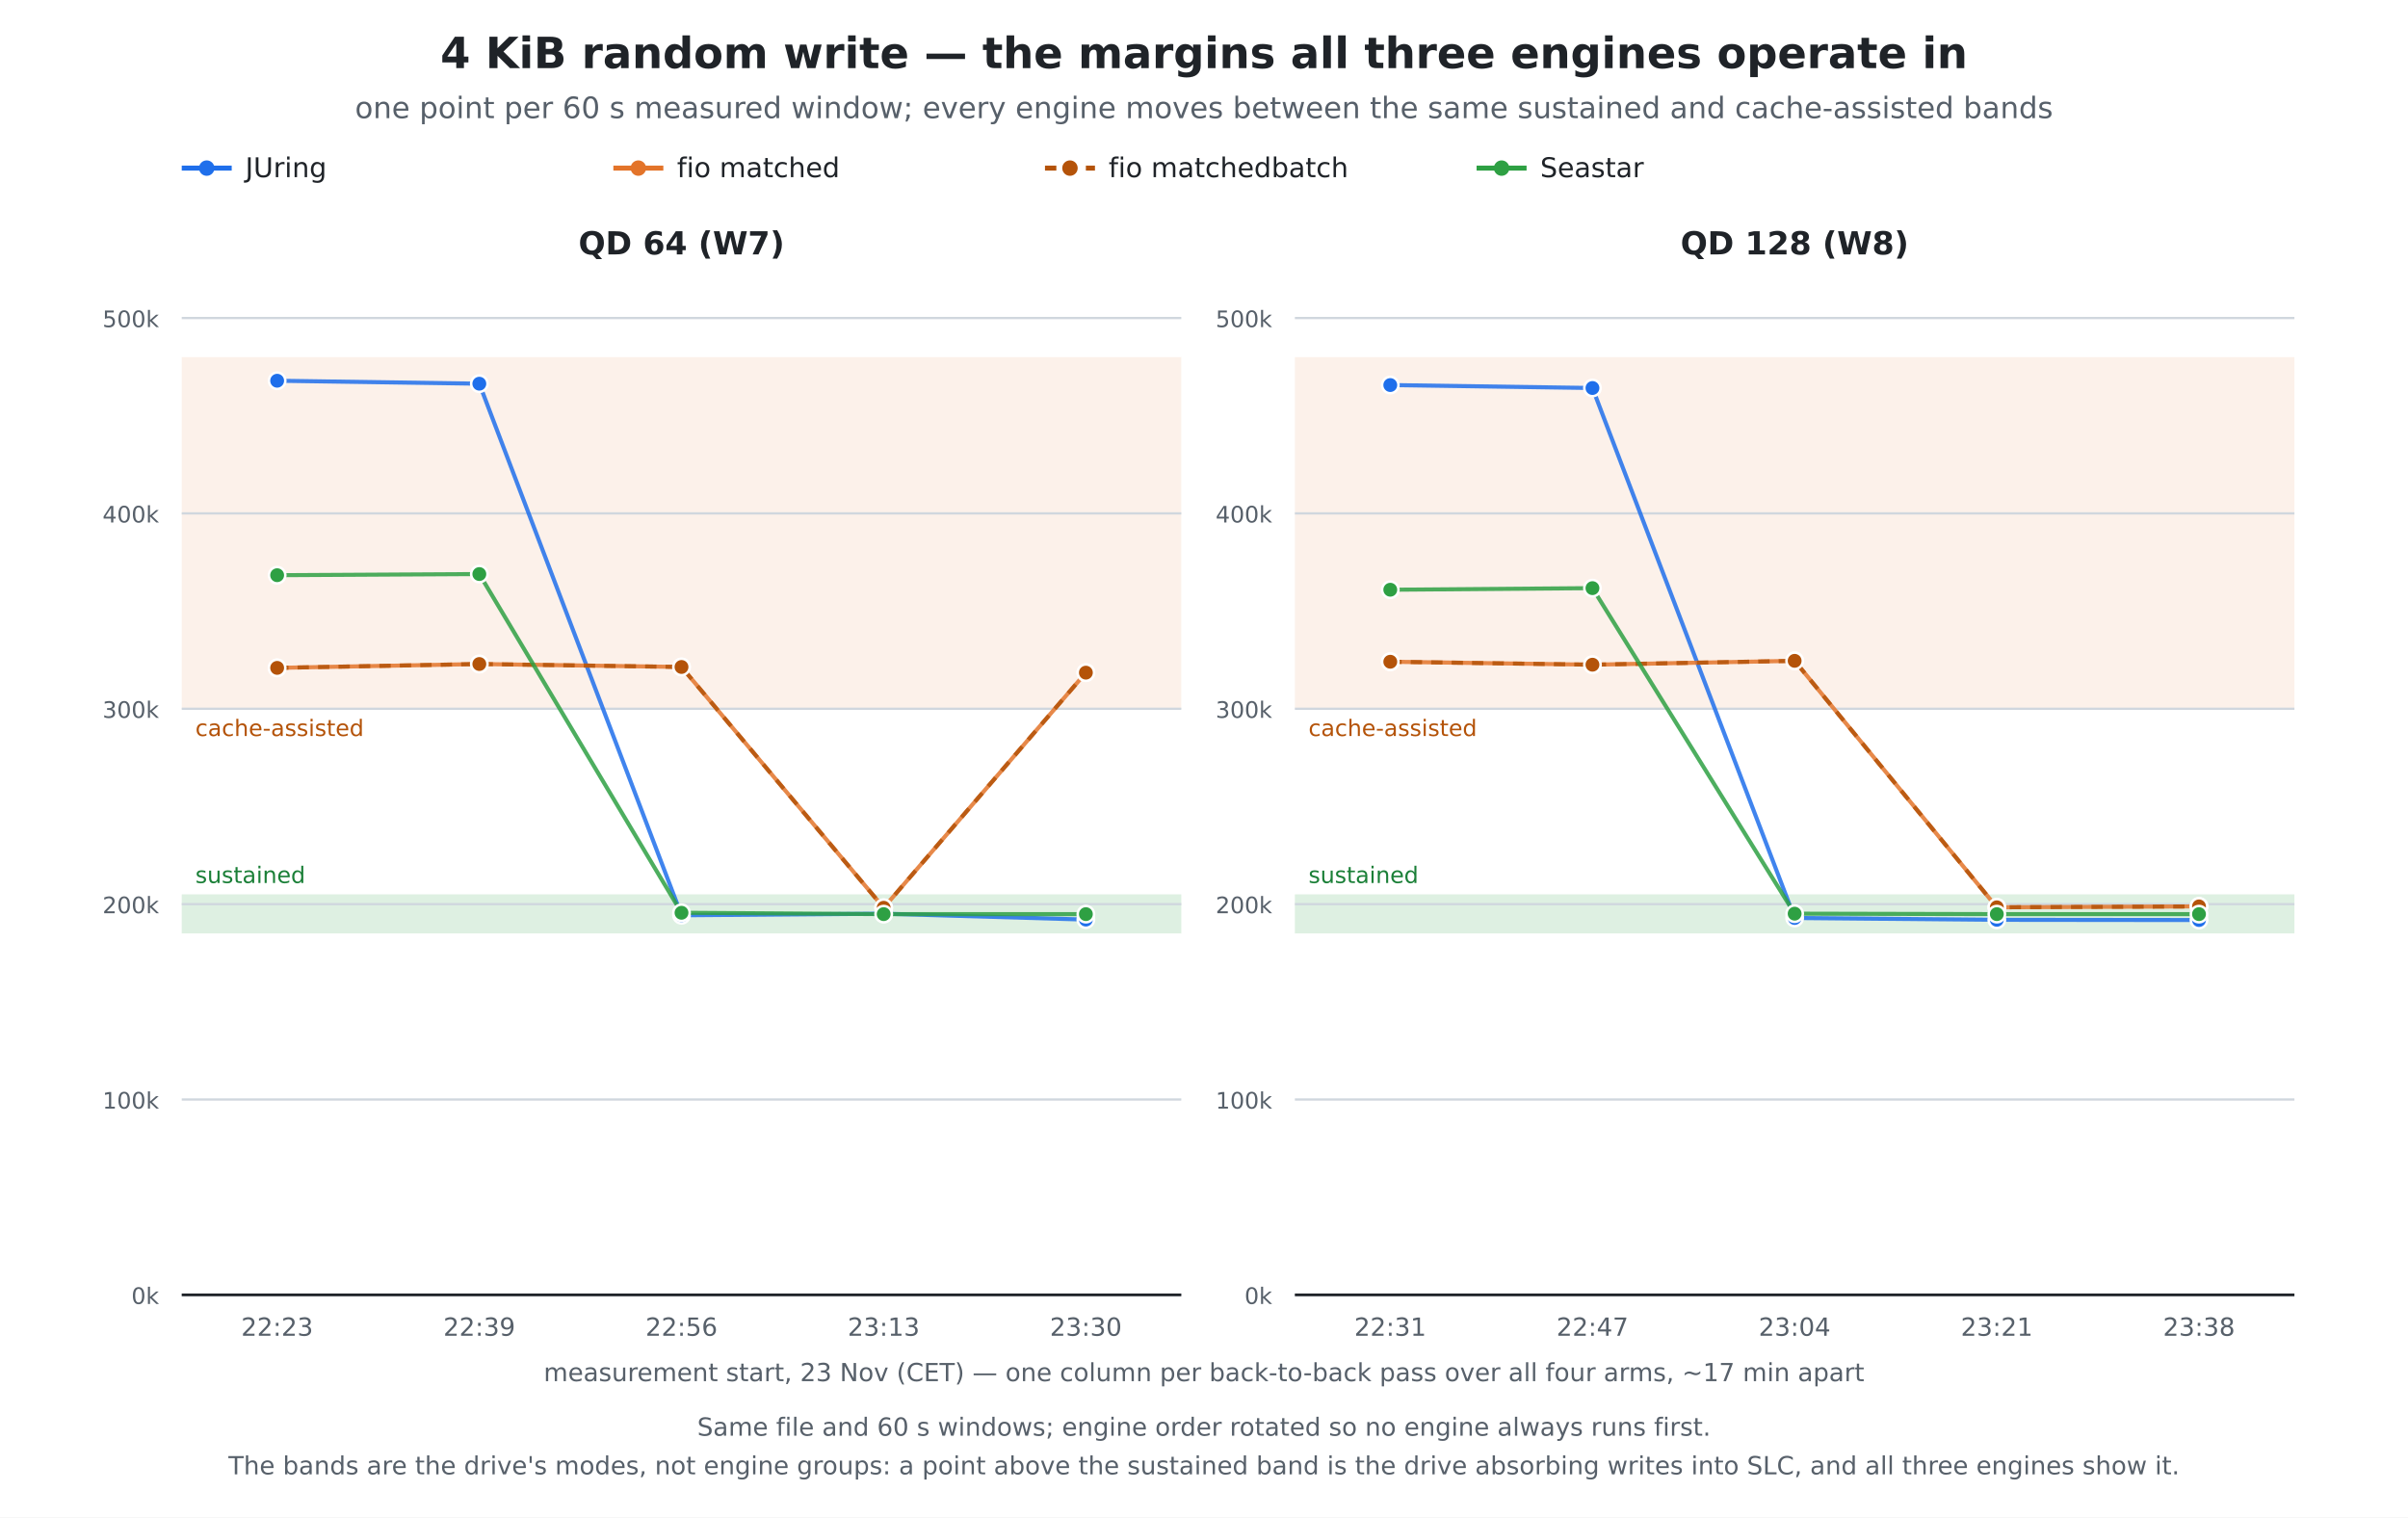
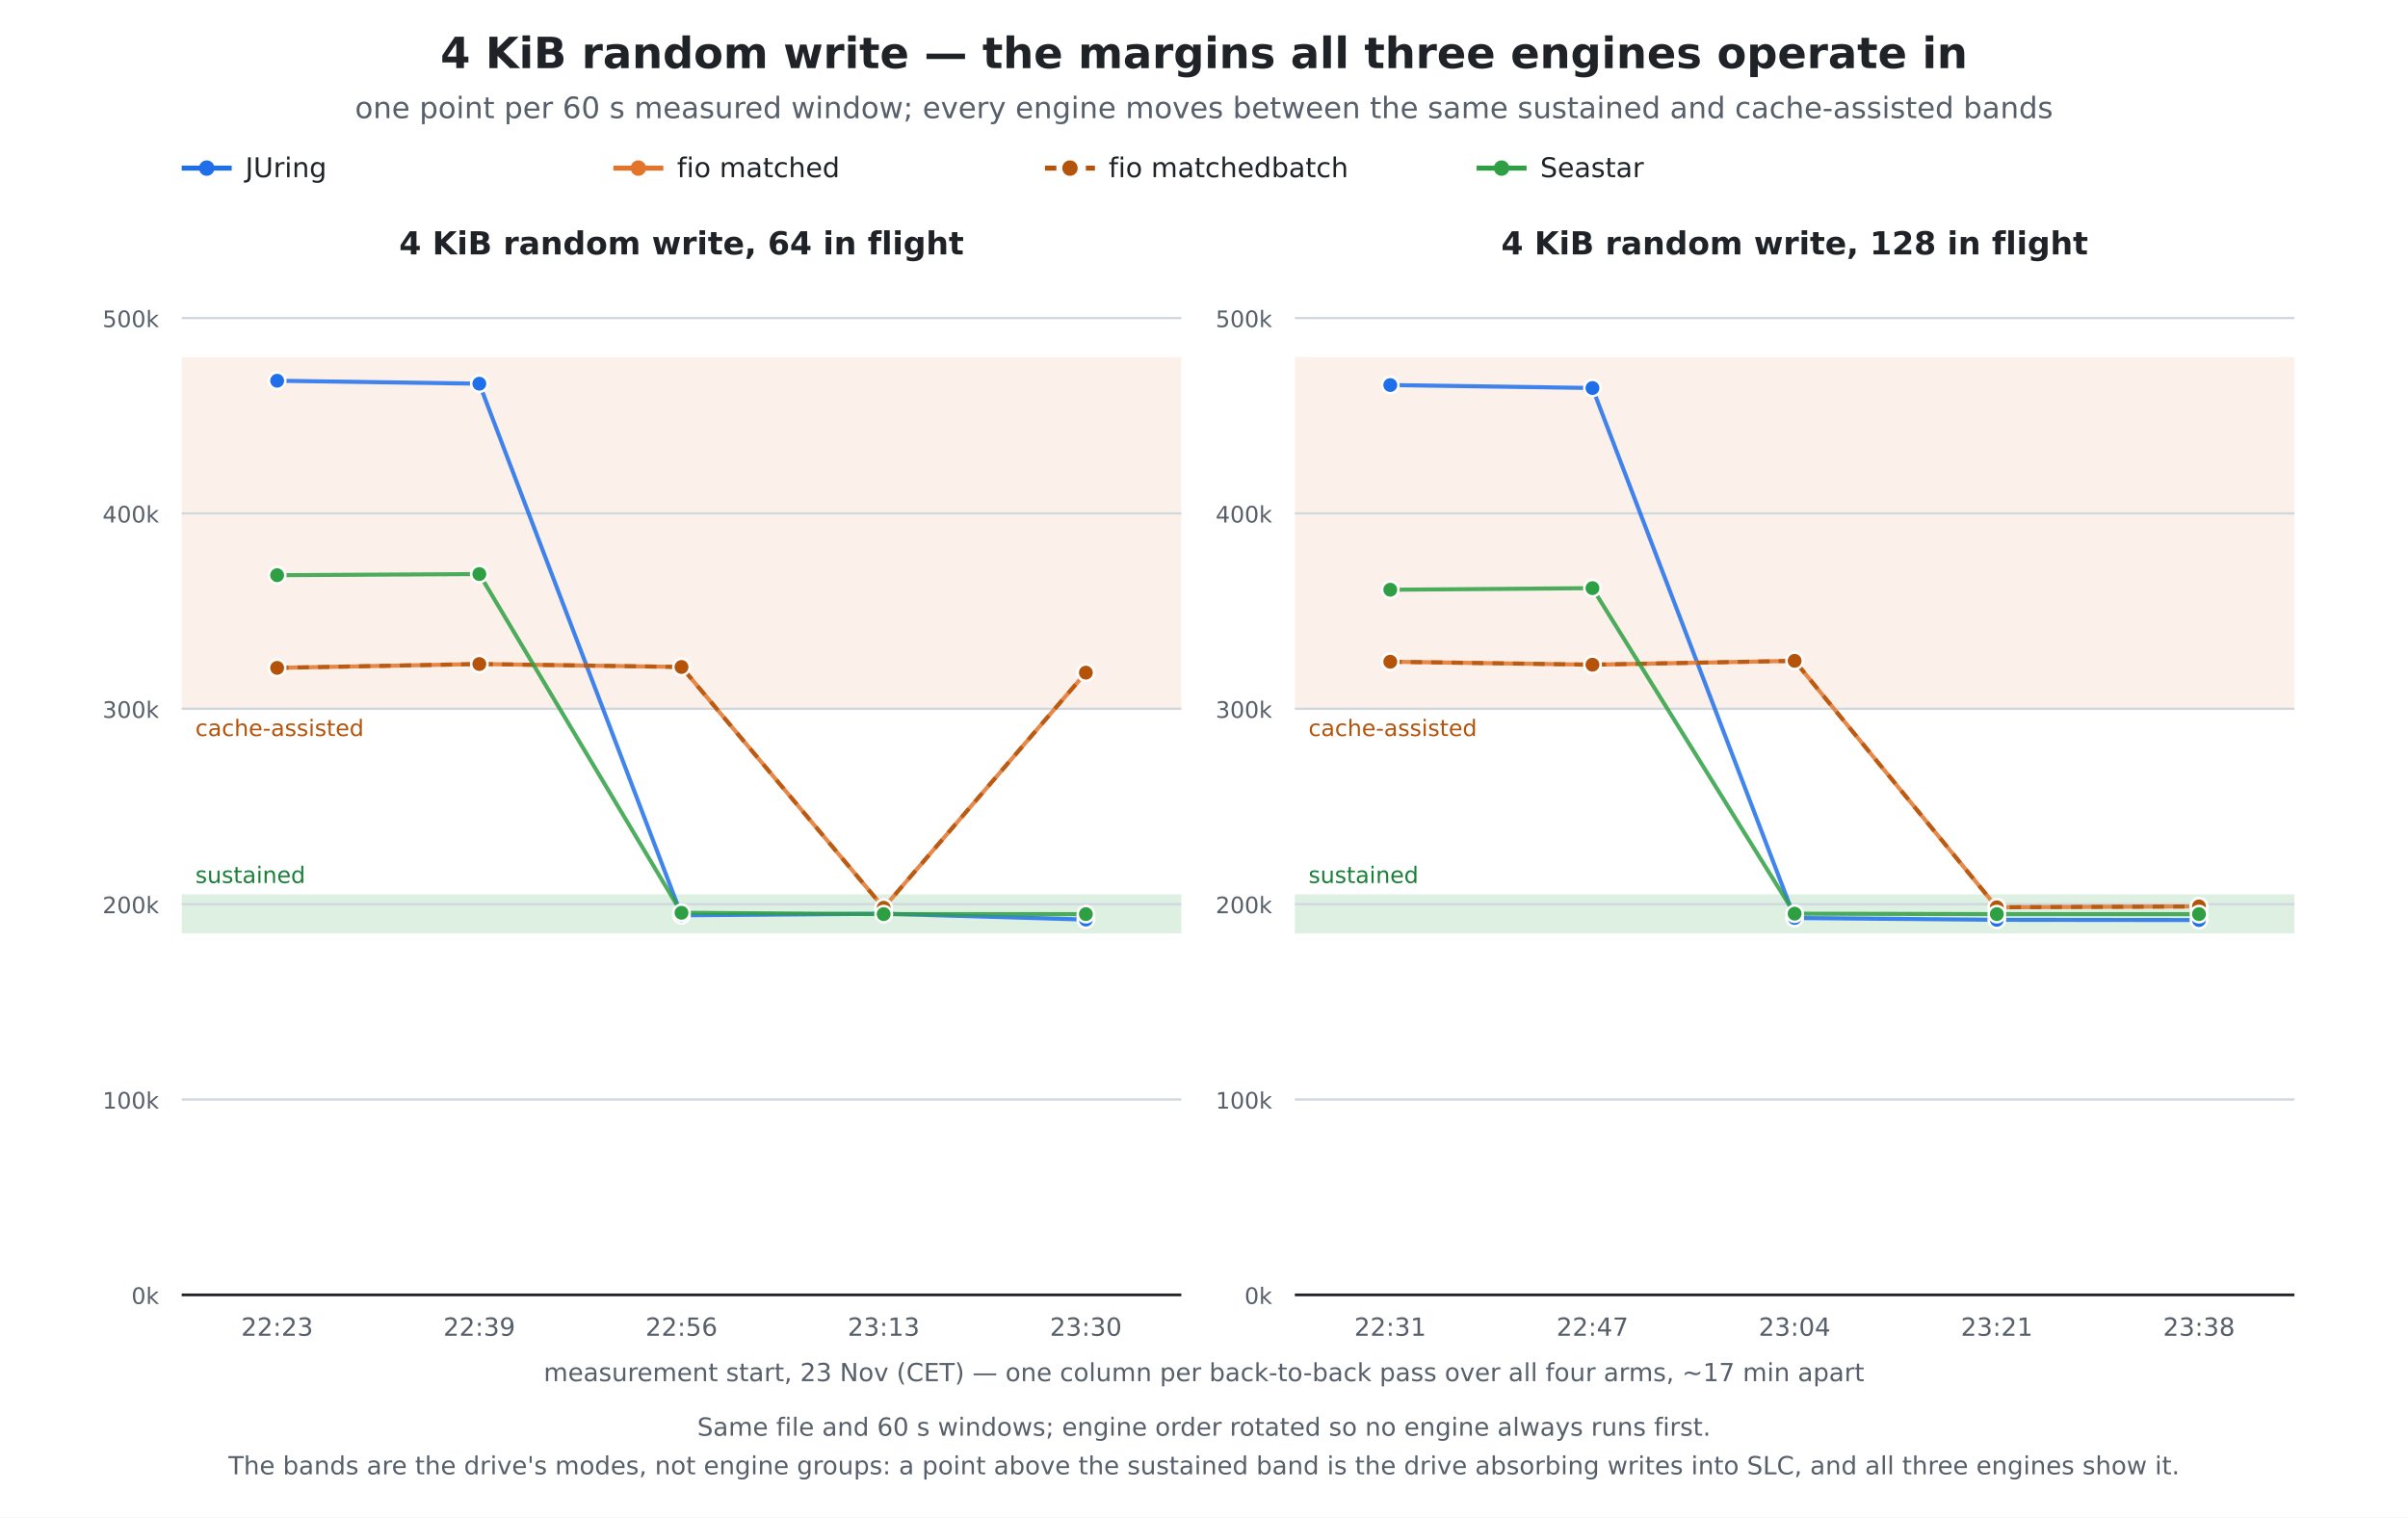
<svg xmlns="http://www.w3.org/2000/svg" width="1060" height="668" viewBox="0 0 1060 668">
  <rect x="0.0" y="0.0" width="1060.0" height="668.0" rx="0" fill="#ffffff" />
  <text x="530.0" y="30.0" font-family="DejaVu Sans, Helvetica, Arial, sans-serif" font-size="19" fill="#1f2328" text-anchor="middle" font-weight="bold">4 KiB random write — the margins all three engines operate in</text>
  <text x="530.0" y="52.0" font-family="DejaVu Sans, Helvetica, Arial, sans-serif" font-size="13" fill="#57606a" text-anchor="middle">one point per 60 s measured window; every engine moves between the same sustained and cache-assisted bands</text>
  <rect x="80.0" y="157.2" width="440.0" height="154.8" rx="0" fill="#e3742a" opacity="0.10" />
  <rect x="80.0" y="393.7" width="440.0" height="17.2" rx="0" fill="#2ea043" opacity="0.16" />
  <text x="86.0" y="388.7" font-family="DejaVu Sans, Helvetica, Arial, sans-serif" font-size="10" fill="#1a7f37" text-anchor="start">sustained</text>
  <text x="86.0" y="324.0" font-family="DejaVu Sans, Helvetica, Arial, sans-serif" font-size="10" fill="#b45309" text-anchor="start">cache-assisted</text>
  <line x1="80.0" y1="570.0" x2="520.0" y2="570.0" stroke="#d0d7de" stroke-width="1" />
  <text x="70.0" y="574.0" font-family="DejaVu Sans, Helvetica, Arial, sans-serif" font-size="10" fill="#57606a" text-anchor="end">0k</text>
  <line x1="80.0" y1="484.0" x2="520.0" y2="484.0" stroke="#d0d7de" stroke-width="1" />
  <text x="70.0" y="488.0" font-family="DejaVu Sans, Helvetica, Arial, sans-serif" font-size="10" fill="#57606a" text-anchor="end">100k</text>
  <line x1="80.0" y1="398.0" x2="520.0" y2="398.0" stroke="#d0d7de" stroke-width="1" />
  <text x="70.0" y="402.0" font-family="DejaVu Sans, Helvetica, Arial, sans-serif" font-size="10" fill="#57606a" text-anchor="end">200k</text>
  <line x1="80.0" y1="312.0" x2="520.0" y2="312.0" stroke="#d0d7de" stroke-width="1" />
  <text x="70.0" y="316.0" font-family="DejaVu Sans, Helvetica, Arial, sans-serif" font-size="10" fill="#57606a" text-anchor="end">300k</text>
  <line x1="80.0" y1="226.0" x2="520.0" y2="226.0" stroke="#d0d7de" stroke-width="1" />
  <text x="70.0" y="230.0" font-family="DejaVu Sans, Helvetica, Arial, sans-serif" font-size="10" fill="#57606a" text-anchor="end">400k</text>
  <line x1="80.0" y1="140.0" x2="520.0" y2="140.0" stroke="#d0d7de" stroke-width="1" />
  <text x="70.0" y="144.0" font-family="DejaVu Sans, Helvetica, Arial, sans-serif" font-size="10" fill="#57606a" text-anchor="end">500k</text>
  <line x1="80.0" y1="570.0" x2="520.0" y2="570.0" stroke="#1f2328" stroke-width="1.2" />
-   <text x="300.0" y="112.0" font-family="DejaVu Sans, Helvetica, Arial, sans-serif" font-size="14" fill="#1f2328" text-anchor="middle" font-weight="bold">QD 64 (W7)</text>
+   <text x="300.0" y="112.0" font-family="DejaVu Sans, Helvetica, Arial, sans-serif" font-size="14" fill="#1f2328" text-anchor="middle" font-weight="bold">4 KiB random write, 64 in flight</text>
  <text x="122.0" y="588.0" font-family="DejaVu Sans, Helvetica, Arial, sans-serif" font-size="11" fill="#57606a" text-anchor="middle">22:23</text>
  <text x="211.0" y="588.0" font-family="DejaVu Sans, Helvetica, Arial, sans-serif" font-size="11" fill="#57606a" text-anchor="middle">22:39</text>
  <text x="300.0" y="588.0" font-family="DejaVu Sans, Helvetica, Arial, sans-serif" font-size="11" fill="#57606a" text-anchor="middle">22:56</text>
  <text x="389.0" y="588.0" font-family="DejaVu Sans, Helvetica, Arial, sans-serif" font-size="11" fill="#57606a" text-anchor="middle">23:13</text>
  <text x="478.0" y="588.0" font-family="DejaVu Sans, Helvetica, Arial, sans-serif" font-size="11" fill="#57606a" text-anchor="middle">23:30</text>
  <polyline points="122.0,167.6 211.0,168.9 300.0,402.9 389.0,402.2 478.0,404.8" fill="none" stroke="#1f6feb" stroke-width="1.8" opacity="0.85" />
  <circle cx="122.0" cy="167.6" r="3.6" fill="#1f6feb" stroke="#ffffff" stroke-width="1.1" />
  <circle cx="211.0" cy="168.9" r="3.6" fill="#1f6feb" stroke="#ffffff" stroke-width="1.1" />
  <circle cx="300.0" cy="402.9" r="3.6" fill="#1f6feb" stroke="#ffffff" stroke-width="1.1" />
  <circle cx="389.0" cy="402.2" r="3.6" fill="#1f6feb" stroke="#ffffff" stroke-width="1.1" />
  <circle cx="478.0" cy="404.8" r="3.6" fill="#1f6feb" stroke="#ffffff" stroke-width="1.1" />
  <polyline points="122.0,294.0 211.0,292.3 300.0,293.6 389.0,399.6 478.0,296.1" fill="none" stroke="#e3742a" stroke-width="1.8" opacity="0.85" />
  <circle cx="122.0" cy="294.0" r="3.6" fill="#e3742a" stroke="#ffffff" stroke-width="1.1" />
  <circle cx="211.0" cy="292.3" r="3.6" fill="#e3742a" stroke="#ffffff" stroke-width="1.1" />
  <circle cx="300.0" cy="293.6" r="3.6" fill="#e3742a" stroke="#ffffff" stroke-width="1.1" />
  <circle cx="389.0" cy="399.6" r="3.6" fill="#e3742a" stroke="#ffffff" stroke-width="1.1" />
  <circle cx="478.0" cy="296.1" r="3.6" fill="#e3742a" stroke="#ffffff" stroke-width="1.1" />
  <polyline points="122.0,294.0 211.0,292.3 300.0,293.6 389.0,399.6 478.0,296.1" fill="none" stroke="#b45309" stroke-width="1.8" stroke-dasharray="5 4" opacity="0.85" />
  <circle cx="122.0" cy="294.0" r="3.6" fill="#b45309" stroke="#ffffff" stroke-width="1.1" />
  <circle cx="211.0" cy="292.3" r="3.6" fill="#b45309" stroke="#ffffff" stroke-width="1.1" />
  <circle cx="300.0" cy="293.6" r="3.6" fill="#b45309" stroke="#ffffff" stroke-width="1.1" />
  <circle cx="389.0" cy="399.6" r="3.6" fill="#b45309" stroke="#ffffff" stroke-width="1.1" />
  <circle cx="478.0" cy="296.1" r="3.6" fill="#b45309" stroke="#ffffff" stroke-width="1.1" />
  <polyline points="122.0,253.2 211.0,252.7 300.0,401.8 389.0,402.4 478.0,402.4" fill="none" stroke="#2ea043" stroke-width="1.8" opacity="0.85" />
  <circle cx="122.0" cy="253.2" r="3.6" fill="#2ea043" stroke="#ffffff" stroke-width="1.1" />
  <circle cx="211.0" cy="252.7" r="3.6" fill="#2ea043" stroke="#ffffff" stroke-width="1.1" />
  <circle cx="300.0" cy="401.8" r="3.6" fill="#2ea043" stroke="#ffffff" stroke-width="1.1" />
  <circle cx="389.0" cy="402.4" r="3.6" fill="#2ea043" stroke="#ffffff" stroke-width="1.1" />
  <circle cx="478.0" cy="402.4" r="3.6" fill="#2ea043" stroke="#ffffff" stroke-width="1.1" />
  <rect x="570.0" y="157.2" width="440.0" height="154.8" rx="0" fill="#e3742a" opacity="0.10" />
  <rect x="570.0" y="393.7" width="440.0" height="17.2" rx="0" fill="#2ea043" opacity="0.16" />
  <text x="576.0" y="388.7" font-family="DejaVu Sans, Helvetica, Arial, sans-serif" font-size="10" fill="#1a7f37" text-anchor="start">sustained</text>
  <text x="576.0" y="324.0" font-family="DejaVu Sans, Helvetica, Arial, sans-serif" font-size="10" fill="#b45309" text-anchor="start">cache-assisted</text>
  <line x1="570.0" y1="570.0" x2="1010.0" y2="570.0" stroke="#d0d7de" stroke-width="1" />
  <text x="560.0" y="574.0" font-family="DejaVu Sans, Helvetica, Arial, sans-serif" font-size="10" fill="#57606a" text-anchor="end">0k</text>
  <line x1="570.0" y1="484.0" x2="1010.0" y2="484.0" stroke="#d0d7de" stroke-width="1" />
  <text x="560.0" y="488.0" font-family="DejaVu Sans, Helvetica, Arial, sans-serif" font-size="10" fill="#57606a" text-anchor="end">100k</text>
  <line x1="570.0" y1="398.0" x2="1010.0" y2="398.0" stroke="#d0d7de" stroke-width="1" />
  <text x="560.0" y="402.0" font-family="DejaVu Sans, Helvetica, Arial, sans-serif" font-size="10" fill="#57606a" text-anchor="end">200k</text>
  <line x1="570.0" y1="312.0" x2="1010.0" y2="312.0" stroke="#d0d7de" stroke-width="1" />
  <text x="560.0" y="316.0" font-family="DejaVu Sans, Helvetica, Arial, sans-serif" font-size="10" fill="#57606a" text-anchor="end">300k</text>
  <line x1="570.0" y1="226.0" x2="1010.0" y2="226.0" stroke="#d0d7de" stroke-width="1" />
  <text x="560.0" y="230.0" font-family="DejaVu Sans, Helvetica, Arial, sans-serif" font-size="10" fill="#57606a" text-anchor="end">400k</text>
  <line x1="570.0" y1="140.0" x2="1010.0" y2="140.0" stroke="#d0d7de" stroke-width="1" />
  <text x="560.0" y="144.0" font-family="DejaVu Sans, Helvetica, Arial, sans-serif" font-size="10" fill="#57606a" text-anchor="end">500k</text>
  <line x1="570.0" y1="570.0" x2="1010.0" y2="570.0" stroke="#1f2328" stroke-width="1.2" />
-   <text x="790.0" y="112.0" font-family="DejaVu Sans, Helvetica, Arial, sans-serif" font-size="14" fill="#1f2328" text-anchor="middle" font-weight="bold">QD 128 (W8)</text>
+   <text x="790.0" y="112.0" font-family="DejaVu Sans, Helvetica, Arial, sans-serif" font-size="14" fill="#1f2328" text-anchor="middle" font-weight="bold">4 KiB random write, 128 in flight</text>
  <text x="612.0" y="588.0" font-family="DejaVu Sans, Helvetica, Arial, sans-serif" font-size="11" fill="#57606a" text-anchor="middle">22:31</text>
  <text x="701.0" y="588.0" font-family="DejaVu Sans, Helvetica, Arial, sans-serif" font-size="11" fill="#57606a" text-anchor="middle">22:47</text>
  <text x="790.0" y="588.0" font-family="DejaVu Sans, Helvetica, Arial, sans-serif" font-size="11" fill="#57606a" text-anchor="middle">23:04</text>
  <text x="879.0" y="588.0" font-family="DejaVu Sans, Helvetica, Arial, sans-serif" font-size="11" fill="#57606a" text-anchor="middle">23:21</text>
  <text x="968.0" y="588.0" font-family="DejaVu Sans, Helvetica, Arial, sans-serif" font-size="11" fill="#57606a" text-anchor="middle">23:38</text>
  <polyline points="612.0,169.5 701.0,170.8 790.0,404.1 879.0,404.9 968.0,405.0" fill="none" stroke="#1f6feb" stroke-width="1.8" opacity="0.85" />
  <circle cx="612.0" cy="169.5" r="3.6" fill="#1f6feb" stroke="#ffffff" stroke-width="1.1" />
  <circle cx="701.0" cy="170.8" r="3.6" fill="#1f6feb" stroke="#ffffff" stroke-width="1.1" />
  <circle cx="790.0" cy="404.1" r="3.6" fill="#1f6feb" stroke="#ffffff" stroke-width="1.1" />
  <circle cx="879.0" cy="404.9" r="3.6" fill="#1f6feb" stroke="#ffffff" stroke-width="1.1" />
  <circle cx="968.0" cy="405.0" r="3.6" fill="#1f6feb" stroke="#ffffff" stroke-width="1.1" />
  <polyline points="612.0,291.3 701.0,292.6 790.0,290.9 879.0,399.4 968.0,399.0" fill="none" stroke="#e3742a" stroke-width="1.8" opacity="0.85" />
  <circle cx="612.0" cy="291.3" r="3.6" fill="#e3742a" stroke="#ffffff" stroke-width="1.1" />
  <circle cx="701.0" cy="292.6" r="3.6" fill="#e3742a" stroke="#ffffff" stroke-width="1.1" />
  <circle cx="790.0" cy="290.9" r="3.6" fill="#e3742a" stroke="#ffffff" stroke-width="1.1" />
  <circle cx="879.0" cy="399.4" r="3.6" fill="#e3742a" stroke="#ffffff" stroke-width="1.1" />
  <circle cx="968.0" cy="399.0" r="3.6" fill="#e3742a" stroke="#ffffff" stroke-width="1.1" />
  <polyline points="612.0,291.3 701.0,292.6 790.0,290.9 879.0,399.4 968.0,399.0" fill="none" stroke="#b45309" stroke-width="1.8" stroke-dasharray="5 4" opacity="0.85" />
  <circle cx="612.0" cy="291.3" r="3.6" fill="#b45309" stroke="#ffffff" stroke-width="1.1" />
  <circle cx="701.0" cy="292.6" r="3.6" fill="#b45309" stroke="#ffffff" stroke-width="1.1" />
  <circle cx="790.0" cy="290.9" r="3.6" fill="#b45309" stroke="#ffffff" stroke-width="1.1" />
  <circle cx="879.0" cy="399.4" r="3.6" fill="#b45309" stroke="#ffffff" stroke-width="1.1" />
  <circle cx="968.0" cy="399.0" r="3.6" fill="#b45309" stroke="#ffffff" stroke-width="1.1" />
  <polyline points="612.0,259.6 701.0,258.9 790.0,402.2 879.0,402.4 968.0,402.4" fill="none" stroke="#2ea043" stroke-width="1.8" opacity="0.85" />
  <circle cx="612.0" cy="259.6" r="3.6" fill="#2ea043" stroke="#ffffff" stroke-width="1.1" />
  <circle cx="701.0" cy="258.9" r="3.6" fill="#2ea043" stroke="#ffffff" stroke-width="1.1" />
  <circle cx="790.0" cy="402.2" r="3.6" fill="#2ea043" stroke="#ffffff" stroke-width="1.1" />
  <circle cx="879.0" cy="402.4" r="3.6" fill="#2ea043" stroke="#ffffff" stroke-width="1.1" />
  <circle cx="968.0" cy="402.4" r="3.6" fill="#2ea043" stroke="#ffffff" stroke-width="1.1" />
  <line x1="80.0" y1="74.0" x2="102.0" y2="74.0" stroke="#1f6feb" stroke-width="2.2" />
  <circle cx="91.0" cy="74.0" r="3.4" fill="#1f6feb" />
  <text x="108.0" y="78.0" font-family="DejaVu Sans, Helvetica, Arial, sans-serif" font-size="12" fill="#1f2328" text-anchor="start">JUring</text>
  <line x1="270.0" y1="74.0" x2="292.0" y2="74.0" stroke="#e3742a" stroke-width="2.2" />
  <circle cx="281.0" cy="74.0" r="3.4" fill="#e3742a" />
  <text x="298.0" y="78.0" font-family="DejaVu Sans, Helvetica, Arial, sans-serif" font-size="12" fill="#1f2328" text-anchor="start">fio matched</text>
  <line x1="460.0" y1="74.0" x2="482.0" y2="74.0" stroke="#b45309" stroke-width="2.2" stroke-dasharray="5 4" />
  <circle cx="471.0" cy="74.0" r="3.4" fill="#b45309" />
  <text x="488.0" y="78.0" font-family="DejaVu Sans, Helvetica, Arial, sans-serif" font-size="12" fill="#1f2328" text-anchor="start">fio matchedbatch</text>
  <line x1="650.0" y1="74.0" x2="672.0" y2="74.0" stroke="#2ea043" stroke-width="2.2" />
  <circle cx="661.0" cy="74.0" r="3.4" fill="#2ea043" />
  <text x="678.0" y="78.0" font-family="DejaVu Sans, Helvetica, Arial, sans-serif" font-size="12" fill="#1f2328" text-anchor="start">Seastar</text>
  <text x="530.0" y="608.0" font-family="DejaVu Sans, Helvetica, Arial, sans-serif" font-size="11" fill="#57606a" text-anchor="middle">measurement start, 23 Nov (CET) — one column per back-to-back pass over all four arms, ~17 min apart</text>
  <text x="530.0" y="632.0" font-family="DejaVu Sans, Helvetica, Arial, sans-serif" font-size="11" fill="#57606a" text-anchor="middle">Same file and 60 s windows; engine order rotated so no engine always runs first.</text>
  <text x="530.0" y="649.0" font-family="DejaVu Sans, Helvetica, Arial, sans-serif" font-size="11" fill="#57606a" text-anchor="middle">The bands are the drive's modes, not engine groups: a point above the sustained band is the drive absorbing writes into SLC, and all three engines show it.</text>
</svg>
